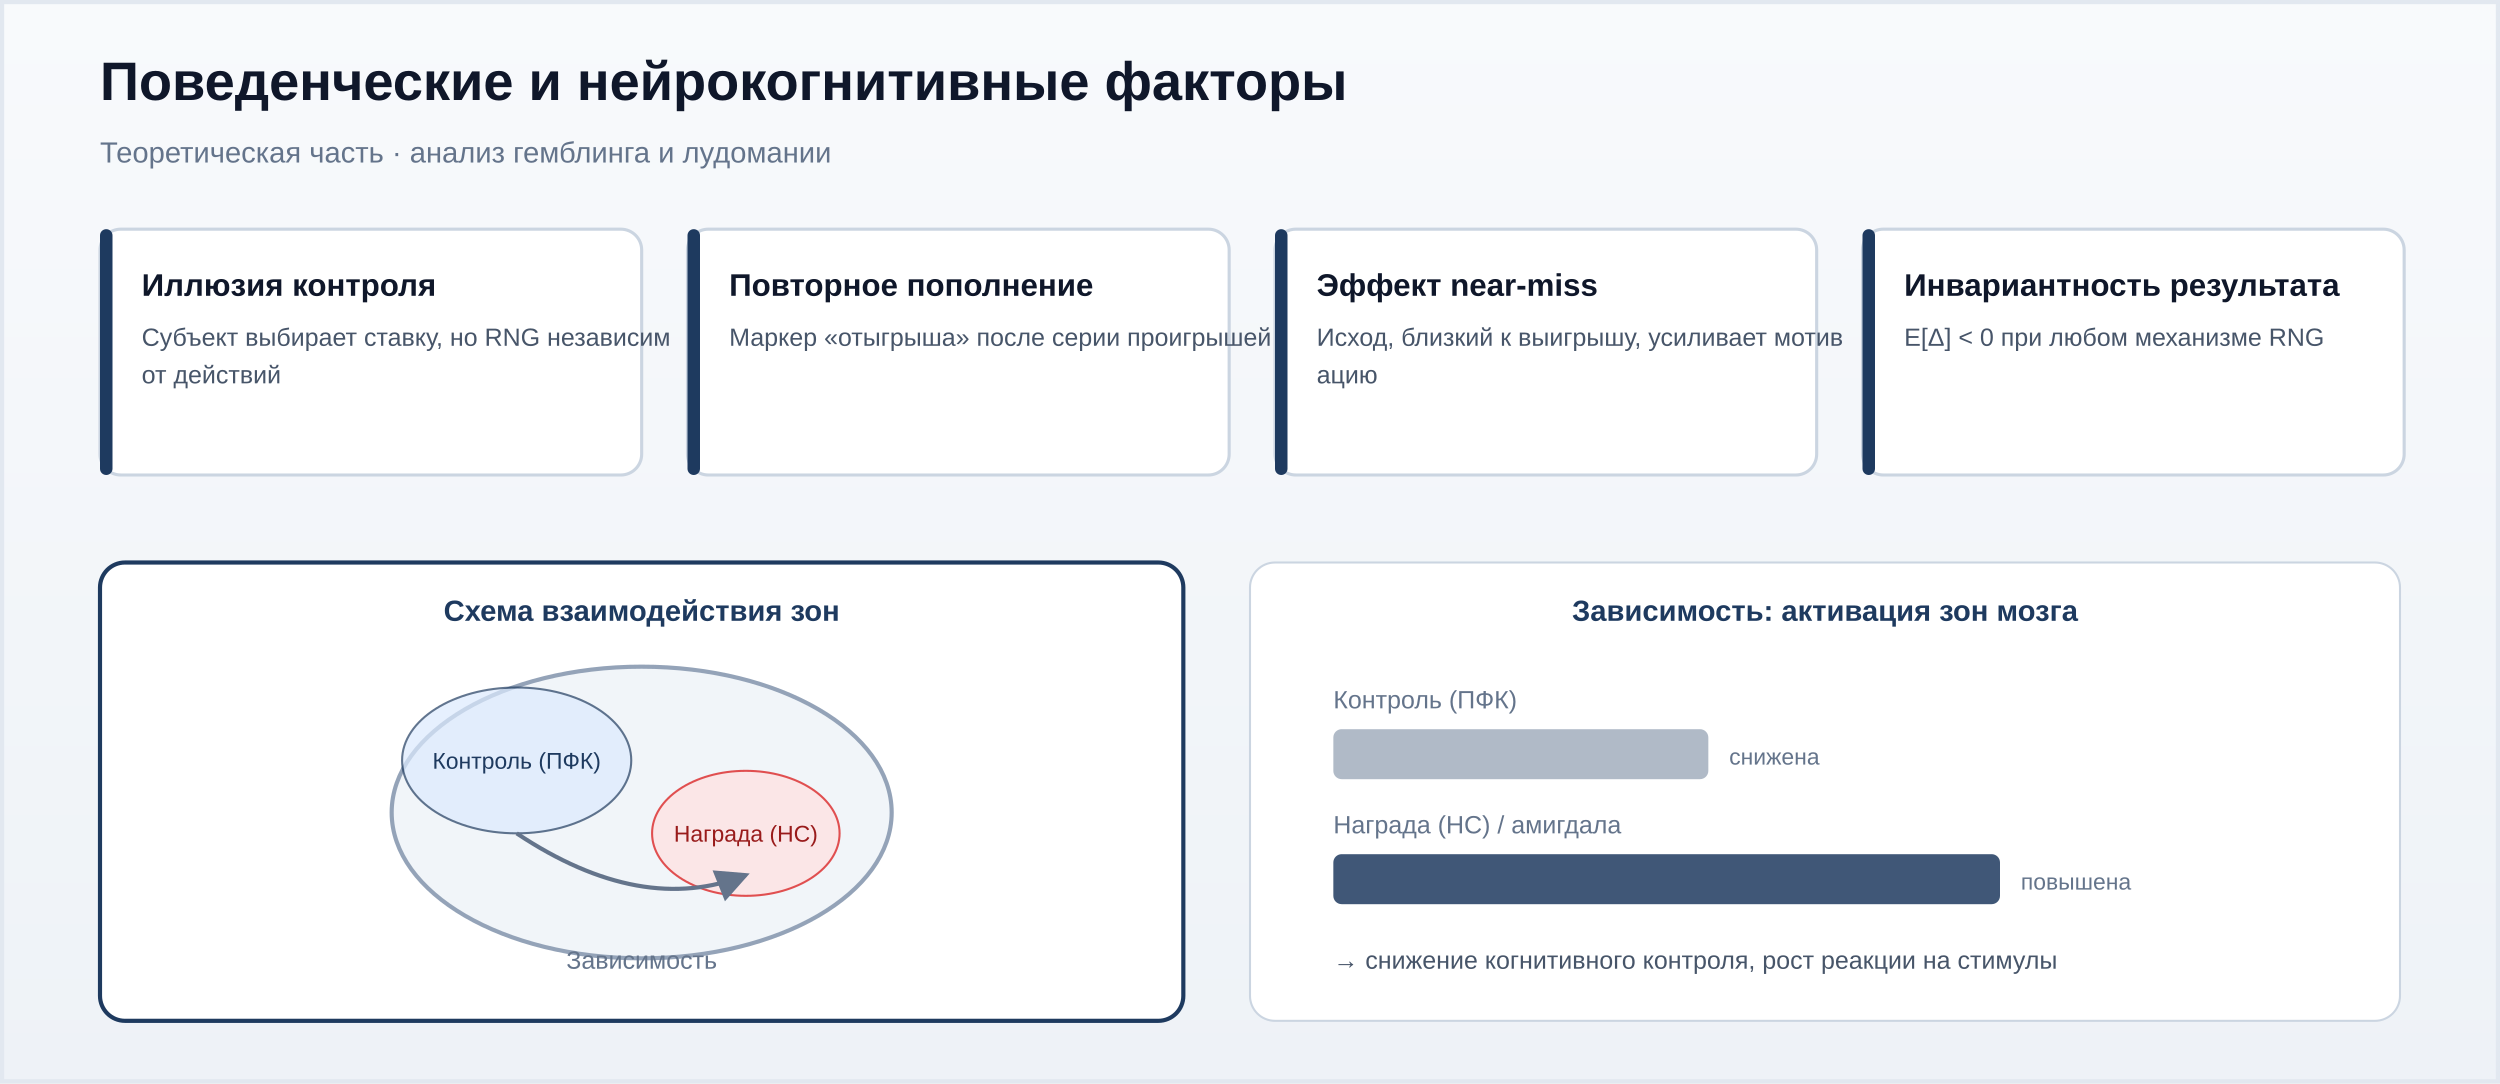
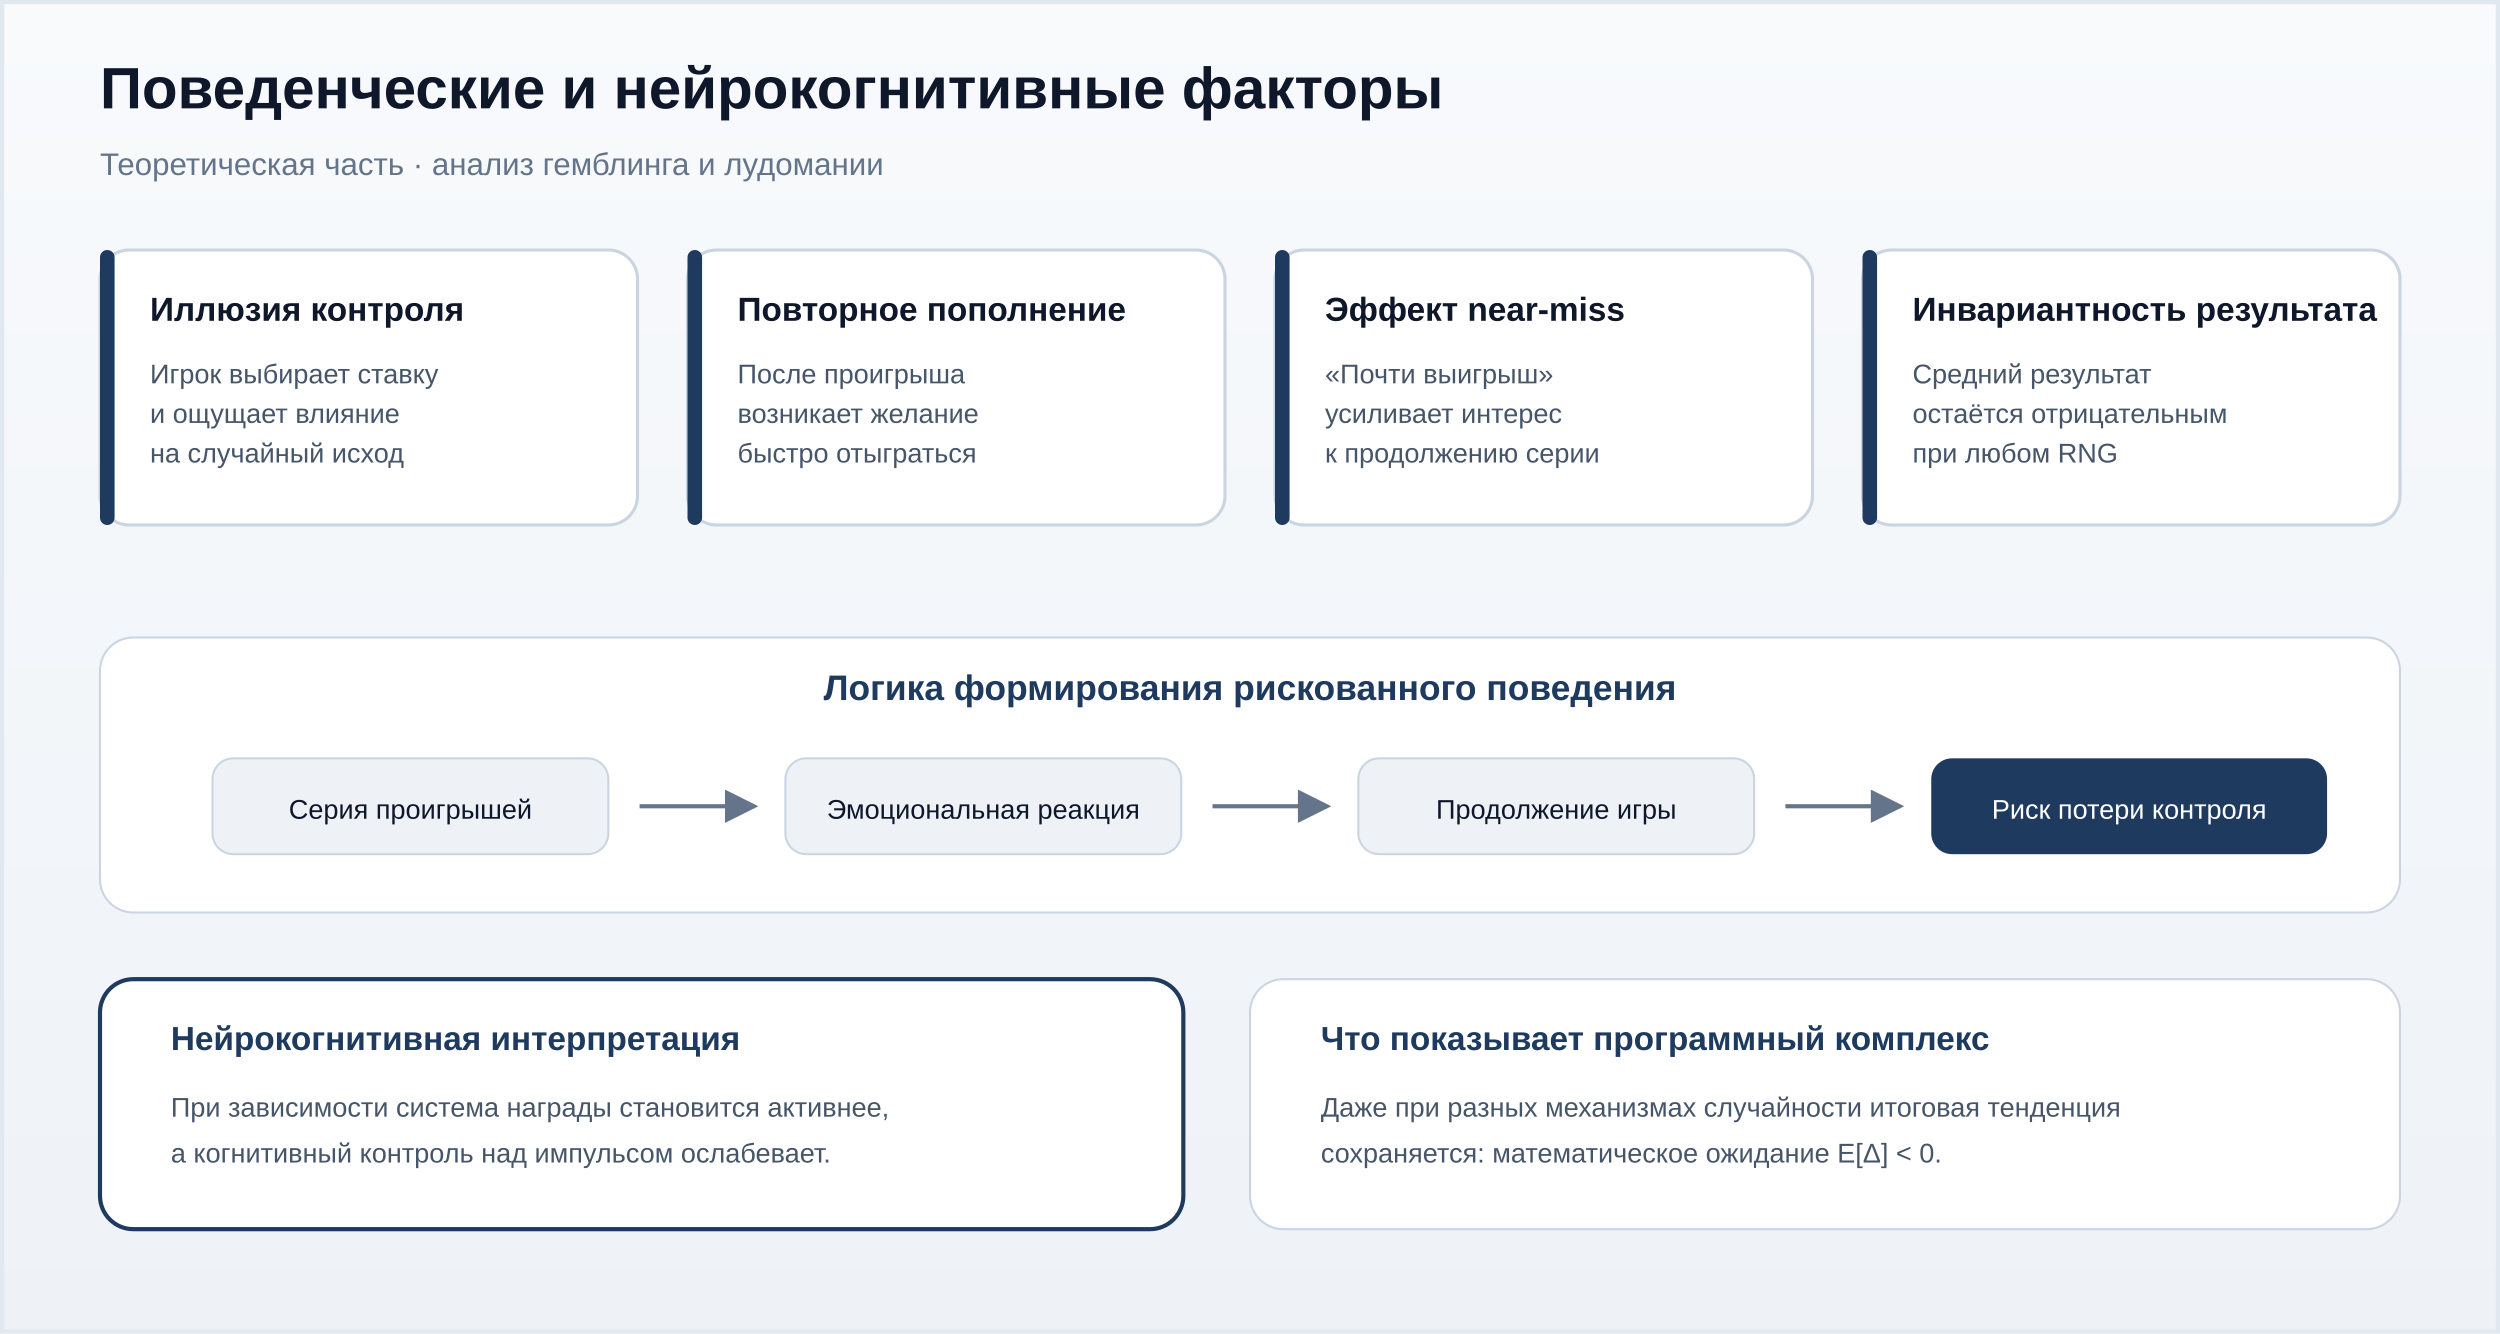
- <svg xmlns="http://www.w3.org/2000/svg" viewBox="0 0 1200 520" role="img">
+ <svg xmlns="http://www.w3.org/2000/svg" viewBox="0 0 1200 640" role="img">
  <defs>
    <linearGradient id="bg" x1="0" y1="0" x2="0" y2="1">
      <stop offset="0%" stop-color="#f8fafc" />
      <stop offset="100%" stop-color="#eef2f7" />
    </linearGradient>
  </defs>
-   <rect width="1200" height="520" fill="url(#bg)" />
-   <rect x="1" y="1" width="1198" height="518" fill="none" stroke="#e2e8f0" stroke-width="2" />
-   <text x="48" y="48" font-family="Arial, sans-serif" font-size="26" font-weight="700" fill="#0f172a">Поведенческие и нейрокогнитивные факторы</text>
-   <text x="48" y="78" font-family="Arial, sans-serif" font-size="14" fill="#64748b">Теоретическая часть · анализ гемблинга и лудомании</text>
-   <g transform="translate(48 110)">
-     <rect width="260" height="118" rx="10" fill="#ffffff" stroke="#cbd5e1" stroke-width="1.5" />
-     <rect x="0" y="0" width="6" height="118" rx="3" fill="#1e3a5f" />
-     <text x="20" y="32" font-family="Arial, sans-serif" font-size="15" font-weight="700" fill="#0f172a">Иллюзия контроля</text>
-     <text x="20" y="56" font-family="Arial, sans-serif" font-size="12" fill="#475569">
-       <tspan x="20" dy="0">Субъект выбирает ставку, но RNG независим </tspan>
-       <tspan x="20" dy="18">от действий</tspan>
+   <rect width="1200" height="640" fill="url(#bg)" />
+   <rect x="1" y="1" width="1198" height="638" fill="none" stroke="#e2e8f0" stroke-width="2" />
+   <text x="48" y="52" font-family="Arial, sans-serif" font-size="28" font-weight="700" fill="#0f172a">Поведенческие и нейрокогнитивные факторы</text>
+   <text x="48" y="84" font-family="Arial, sans-serif" font-size="15" fill="#64748b">Теоретическая часть · анализ гемблинга и лудомании</text>
+   <g transform="translate(48 120)">
+     <rect width="258" height="132" rx="14" fill="#ffffff" stroke="#cbd5e1" stroke-width="1.5" />
+     <rect x="0" y="0" width="7" height="132" rx="3.5" fill="#1e3a5f" />
+     <text x="24" y="34" font-family="Arial, sans-serif" font-size="16" font-weight="700" fill="#0f172a">Иллюзия контроля</text>
+     <text x="24" y="64" font-family="Arial, sans-serif" font-size="13" fill="#475569">
+       <tspan x="24" dy="0">Игрок выбирает ставку</tspan>
+       <tspan x="24" dy="19">и ощущает влияние</tspan>
+       <tspan x="24" dy="19">на случайный исход</tspan>
    </text>
  </g>
-   <g transform="translate(330 110)">
-     <rect width="260" height="118" rx="10" fill="#ffffff" stroke="#cbd5e1" stroke-width="1.5" />
-     <rect x="0" y="0" width="6" height="118" rx="3" fill="#1e3a5f" />
-     <text x="20" y="32" font-family="Arial, sans-serif" font-size="15" font-weight="700" fill="#0f172a">Повторное пополнение</text>
-     <text x="20" y="56" font-family="Arial, sans-serif" font-size="12" fill="#475569">
-       <tspan x="20" dy="0">Маркер «отыгрыша» после серии проигрышей</tspan>
-       <tspan x="20" dy="18" />
+   <g transform="translate(330 120)">
+     <rect width="258" height="132" rx="14" fill="#ffffff" stroke="#cbd5e1" stroke-width="1.5" />
+     <rect x="0" y="0" width="7" height="132" rx="3.5" fill="#1e3a5f" />
+     <text x="24" y="34" font-family="Arial, sans-serif" font-size="16" font-weight="700" fill="#0f172a">Повторное пополнение</text>
+     <text x="24" y="64" font-family="Arial, sans-serif" font-size="13" fill="#475569">
+       <tspan x="24" dy="0">После проигрыша</tspan>
+       <tspan x="24" dy="19">возникает желание</tspan>
+       <tspan x="24" dy="19">быстро отыграться</tspan>
    </text>
  </g>
-   <g transform="translate(612 110)">
-     <rect width="260" height="118" rx="10" fill="#ffffff" stroke="#cbd5e1" stroke-width="1.5" />
-     <rect x="0" y="0" width="6" height="118" rx="3" fill="#1e3a5f" />
-     <text x="20" y="32" font-family="Arial, sans-serif" font-size="15" font-weight="700" fill="#0f172a">Эффект near-miss</text>
-     <text x="20" y="56" font-family="Arial, sans-serif" font-size="12" fill="#475569">
-       <tspan x="20" dy="0">Исход, близкий к выигрышу, усиливает мотив</tspan>
-       <tspan x="20" dy="18">ацию</tspan>
+   <g transform="translate(612 120)">
+     <rect width="258" height="132" rx="14" fill="#ffffff" stroke="#cbd5e1" stroke-width="1.5" />
+     <rect x="0" y="0" width="7" height="132" rx="3.5" fill="#1e3a5f" />
+     <text x="24" y="34" font-family="Arial, sans-serif" font-size="16" font-weight="700" fill="#0f172a">Эффект near-miss</text>
+     <text x="24" y="64" font-family="Arial, sans-serif" font-size="13" fill="#475569">
+       <tspan x="24" dy="0">«Почти выигрыш»</tspan>
+       <tspan x="24" dy="19">усиливает интерес</tspan>
+       <tspan x="24" dy="19">к продолжению серии</tspan>
    </text>
  </g>
-   <g transform="translate(894 110)">
-     <rect width="260" height="118" rx="10" fill="#ffffff" stroke="#cbd5e1" stroke-width="1.5" />
-     <rect x="0" y="0" width="6" height="118" rx="3" fill="#1e3a5f" />
-     <text x="20" y="32" font-family="Arial, sans-serif" font-size="15" font-weight="700" fill="#0f172a">Инвариантность результата</text>
-     <text x="20" y="56" font-family="Arial, sans-serif" font-size="12" fill="#475569">
-       <tspan x="20" dy="0">E[Δ] &lt; 0 при любом механизме RNG</tspan>
-       <tspan x="20" dy="18" />
+   <g transform="translate(894 120)">
+     <rect width="258" height="132" rx="14" fill="#ffffff" stroke="#cbd5e1" stroke-width="1.5" />
+     <rect x="0" y="0" width="7" height="132" rx="3.5" fill="#1e3a5f" />
+     <text x="24" y="34" font-family="Arial, sans-serif" font-size="16" font-weight="700" fill="#0f172a">Инвариантность результата</text>
+     <text x="24" y="64" font-family="Arial, sans-serif" font-size="13" fill="#475569">
+       <tspan x="24" dy="0">Средний результат</tspan>
+       <tspan x="24" dy="19">остаётся отрицательным</tspan>
+       <tspan x="24" dy="19">при любом RNG</tspan>
    </text>
  </g>
-   <g transform="translate(48 270)">
-     <rect width="520" height="220" rx="12" fill="#ffffff" stroke="#1e3a5f" stroke-width="2" />
-     <text x="260" y="28" text-anchor="middle" font-family="Arial, sans-serif" font-size="14" font-weight="600" fill="#1e3a5f">Схема взаимодействия зон</text>
-     <ellipse cx="260" cy="120" rx="120" ry="70" fill="#f1f5f9" stroke="#94a3b8" stroke-width="2" />
-     <ellipse cx="200" cy="95" rx="55" ry="35" fill="#dbeafe" stroke="#1e3a5f" opacity="0.7" />
-     <text x="200" y="99" text-anchor="middle" font-family="Arial, sans-serif" font-size="11" fill="#1e3a5f">Контроль (ПФК)</text>
-     <ellipse cx="310" cy="130" rx="45" ry="30" fill="#fee2e2" stroke="#dc2626" opacity="0.8" />
-     <text x="310" y="134" text-anchor="middle" font-family="Arial, sans-serif" font-size="11" fill="#991b1b">Награда (НС)</text>
-     <path d="M200 130 Q260 170 310 150" stroke="#64748b" stroke-width="2" fill="none" marker-end="url(#arr)" />
-     <text x="260" y="195" text-anchor="middle" font-family="Arial, sans-serif" font-size="12" fill="#64748b">Зависимость</text>
+   <g transform="translate(48 306)">
+     <rect width="1104" height="132" rx="16" fill="#ffffff" stroke="#cbd5e1" />
+     <text x="552" y="30" text-anchor="middle" font-family="Arial, sans-serif" font-size="17" font-weight="700" fill="#1e3a5f">Логика формирования рискованного поведения</text>
+     <g transform="translate(54 58)">
+       <rect width="190" height="46" rx="10" fill="#eef2f7" stroke="#cbd5e1" />
+       <text x="95" y="29" text-anchor="middle" font-family="Arial, sans-serif" font-size="13" fill="#0f172a">Серия проигрышей</text>
+       <line x1="205" y1="23" x2="260" y2="23" stroke="#64748b" stroke-width="2" marker-end="url(#arr)" />
+       <rect x="275" width="190" height="46" rx="10" fill="#eef2f7" stroke="#cbd5e1" />
+       <text x="370" y="29" text-anchor="middle" font-family="Arial, sans-serif" font-size="13" fill="#0f172a">Эмоциональная реакция</text>
+       <line x1="480" y1="23" x2="535" y2="23" stroke="#64748b" stroke-width="2" marker-end="url(#arr)" />
+       <rect x="550" width="190" height="46" rx="10" fill="#eef2f7" stroke="#cbd5e1" />
+       <text x="645" y="29" text-anchor="middle" font-family="Arial, sans-serif" font-size="13" fill="#0f172a">Продолжение игры</text>
+       <line x1="755" y1="23" x2="810" y2="23" stroke="#64748b" stroke-width="2" marker-end="url(#arr)" />
+       <rect x="825" width="190" height="46" rx="10" fill="#1e3a5f" />
+       <text x="920" y="29" text-anchor="middle" font-family="Arial, sans-serif" font-size="13" fill="#ffffff">Риск потери контроля</text>
+     </g>
  </g>
-   <g transform="translate(600 270)">
-     <rect width="552" height="220" rx="12" fill="#ffffff" stroke="#cbd5e1" />
-     <text x="276" y="28" text-anchor="middle" font-family="Arial, sans-serif" font-size="14" font-weight="600" fill="#1e3a5f">Зависимость: активация зон мозга</text>
-     <text x="40" y="70" font-family="Arial, sans-serif" font-size="12" fill="#64748b">Контроль (ПФК)</text>
-     <rect x="40" y="80" width="180" height="24" rx="4" fill="#1e3a5f" opacity="0.35" />
-     <text x="230" y="97" font-family="Arial, sans-serif" font-size="11" fill="#64748b">снижена</text>
-     <text x="40" y="130" font-family="Arial, sans-serif" font-size="12" fill="#64748b">Награда (НС) / амигдала</text>
-     <rect x="40" y="140" width="320" height="24" rx="4" fill="#1e3a5f" opacity="0.85" />
-     <text x="370" y="157" font-family="Arial, sans-serif" font-size="11" fill="#64748b">повышена</text>
-     <text x="40" y="195" font-family="Arial, sans-serif" font-size="12" fill="#475569">→ снижение когнитивного контроля, рост реакции на стимулы</text>
+   <g transform="translate(48 470)">
+     <rect width="520" height="120" rx="16" fill="#ffffff" stroke="#1e3a5f" stroke-width="2" />
+     <text x="34" y="34" font-family="Arial, sans-serif" font-size="16" font-weight="700" fill="#1e3a5f">Нейрокогнитивная интерпретация</text>
+     <text x="34" y="66" font-family="Arial, sans-serif" font-size="13" fill="#475569">При зависимости система награды становится активнее,</text>
+     <text x="34" y="88" font-family="Arial, sans-serif" font-size="13" fill="#475569">а когнитивный контроль над импульсом ослабевает.</text>
+   </g>
+   <g transform="translate(600 470)">
+     <rect width="552" height="120" rx="16" fill="#ffffff" stroke="#cbd5e1" />
+     <text x="34" y="34" font-family="Arial, sans-serif" font-size="16" font-weight="700" fill="#1e3a5f">Что показывает программный комплекс</text>
+     <text x="34" y="66" font-family="Arial, sans-serif" font-size="13" fill="#475569">Даже при разных механизмах случайности итоговая тенденция</text>
+     <text x="34" y="88" font-family="Arial, sans-serif" font-size="13" fill="#475569">сохраняется: математическое ожидание E[Δ] &lt; 0.</text>
  </g>
  <defs>
    <marker id="arr" markerWidth="8" markerHeight="8" refX="7" refY="4" orient="auto">
      <path d="M0 0 L8 4 L0 8 Z" fill="#64748b" />
    </marker>
  </defs>
</svg>
